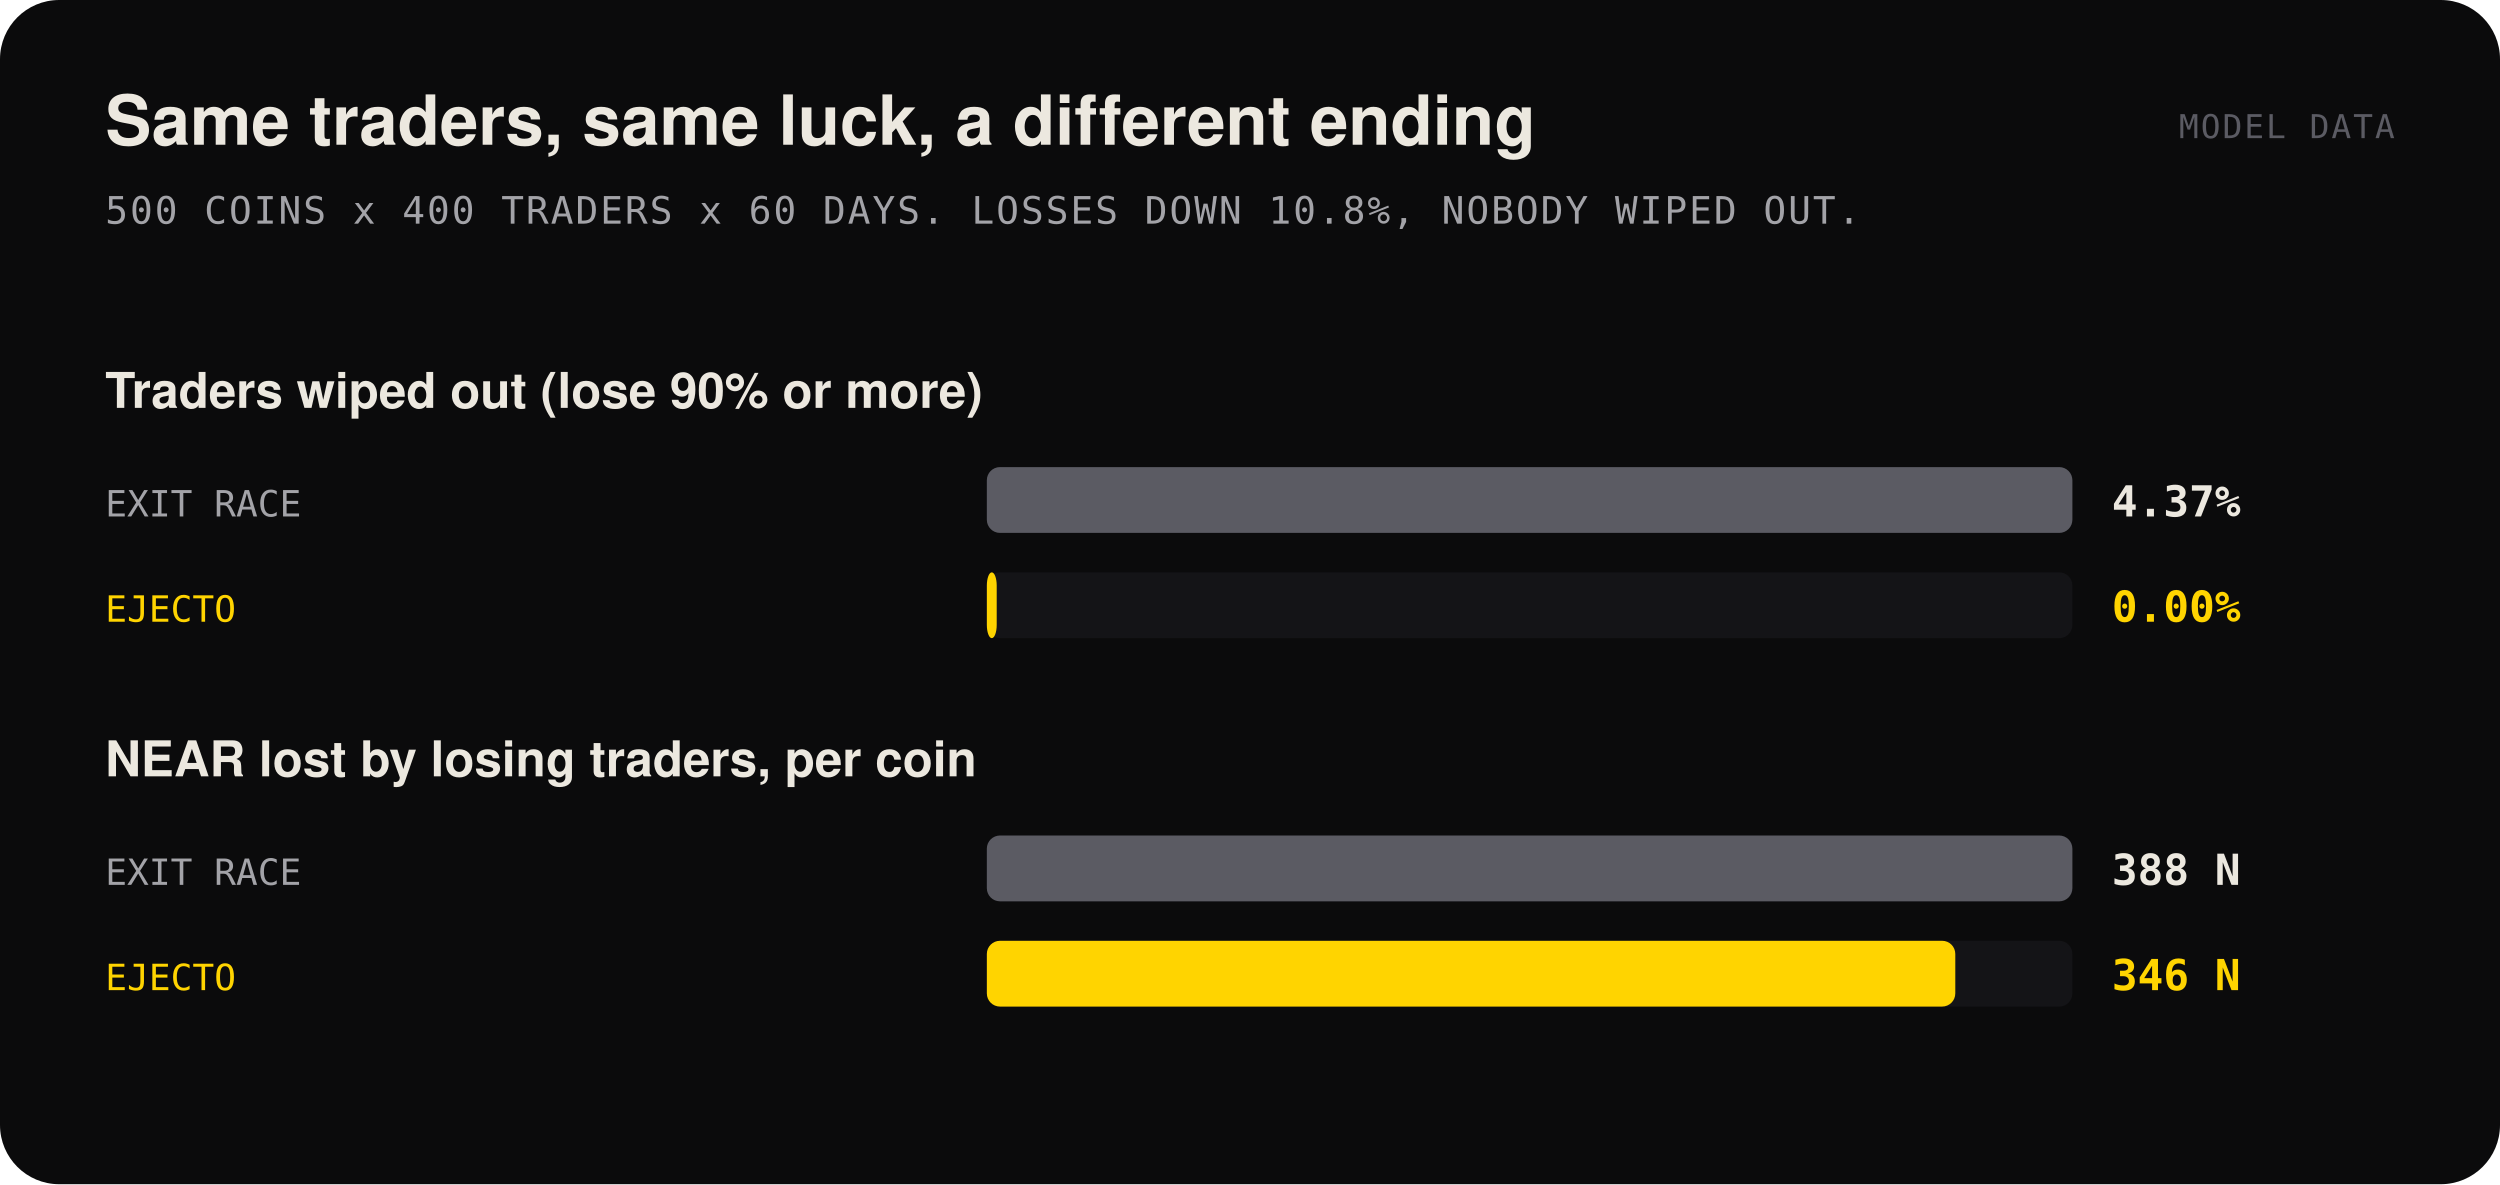
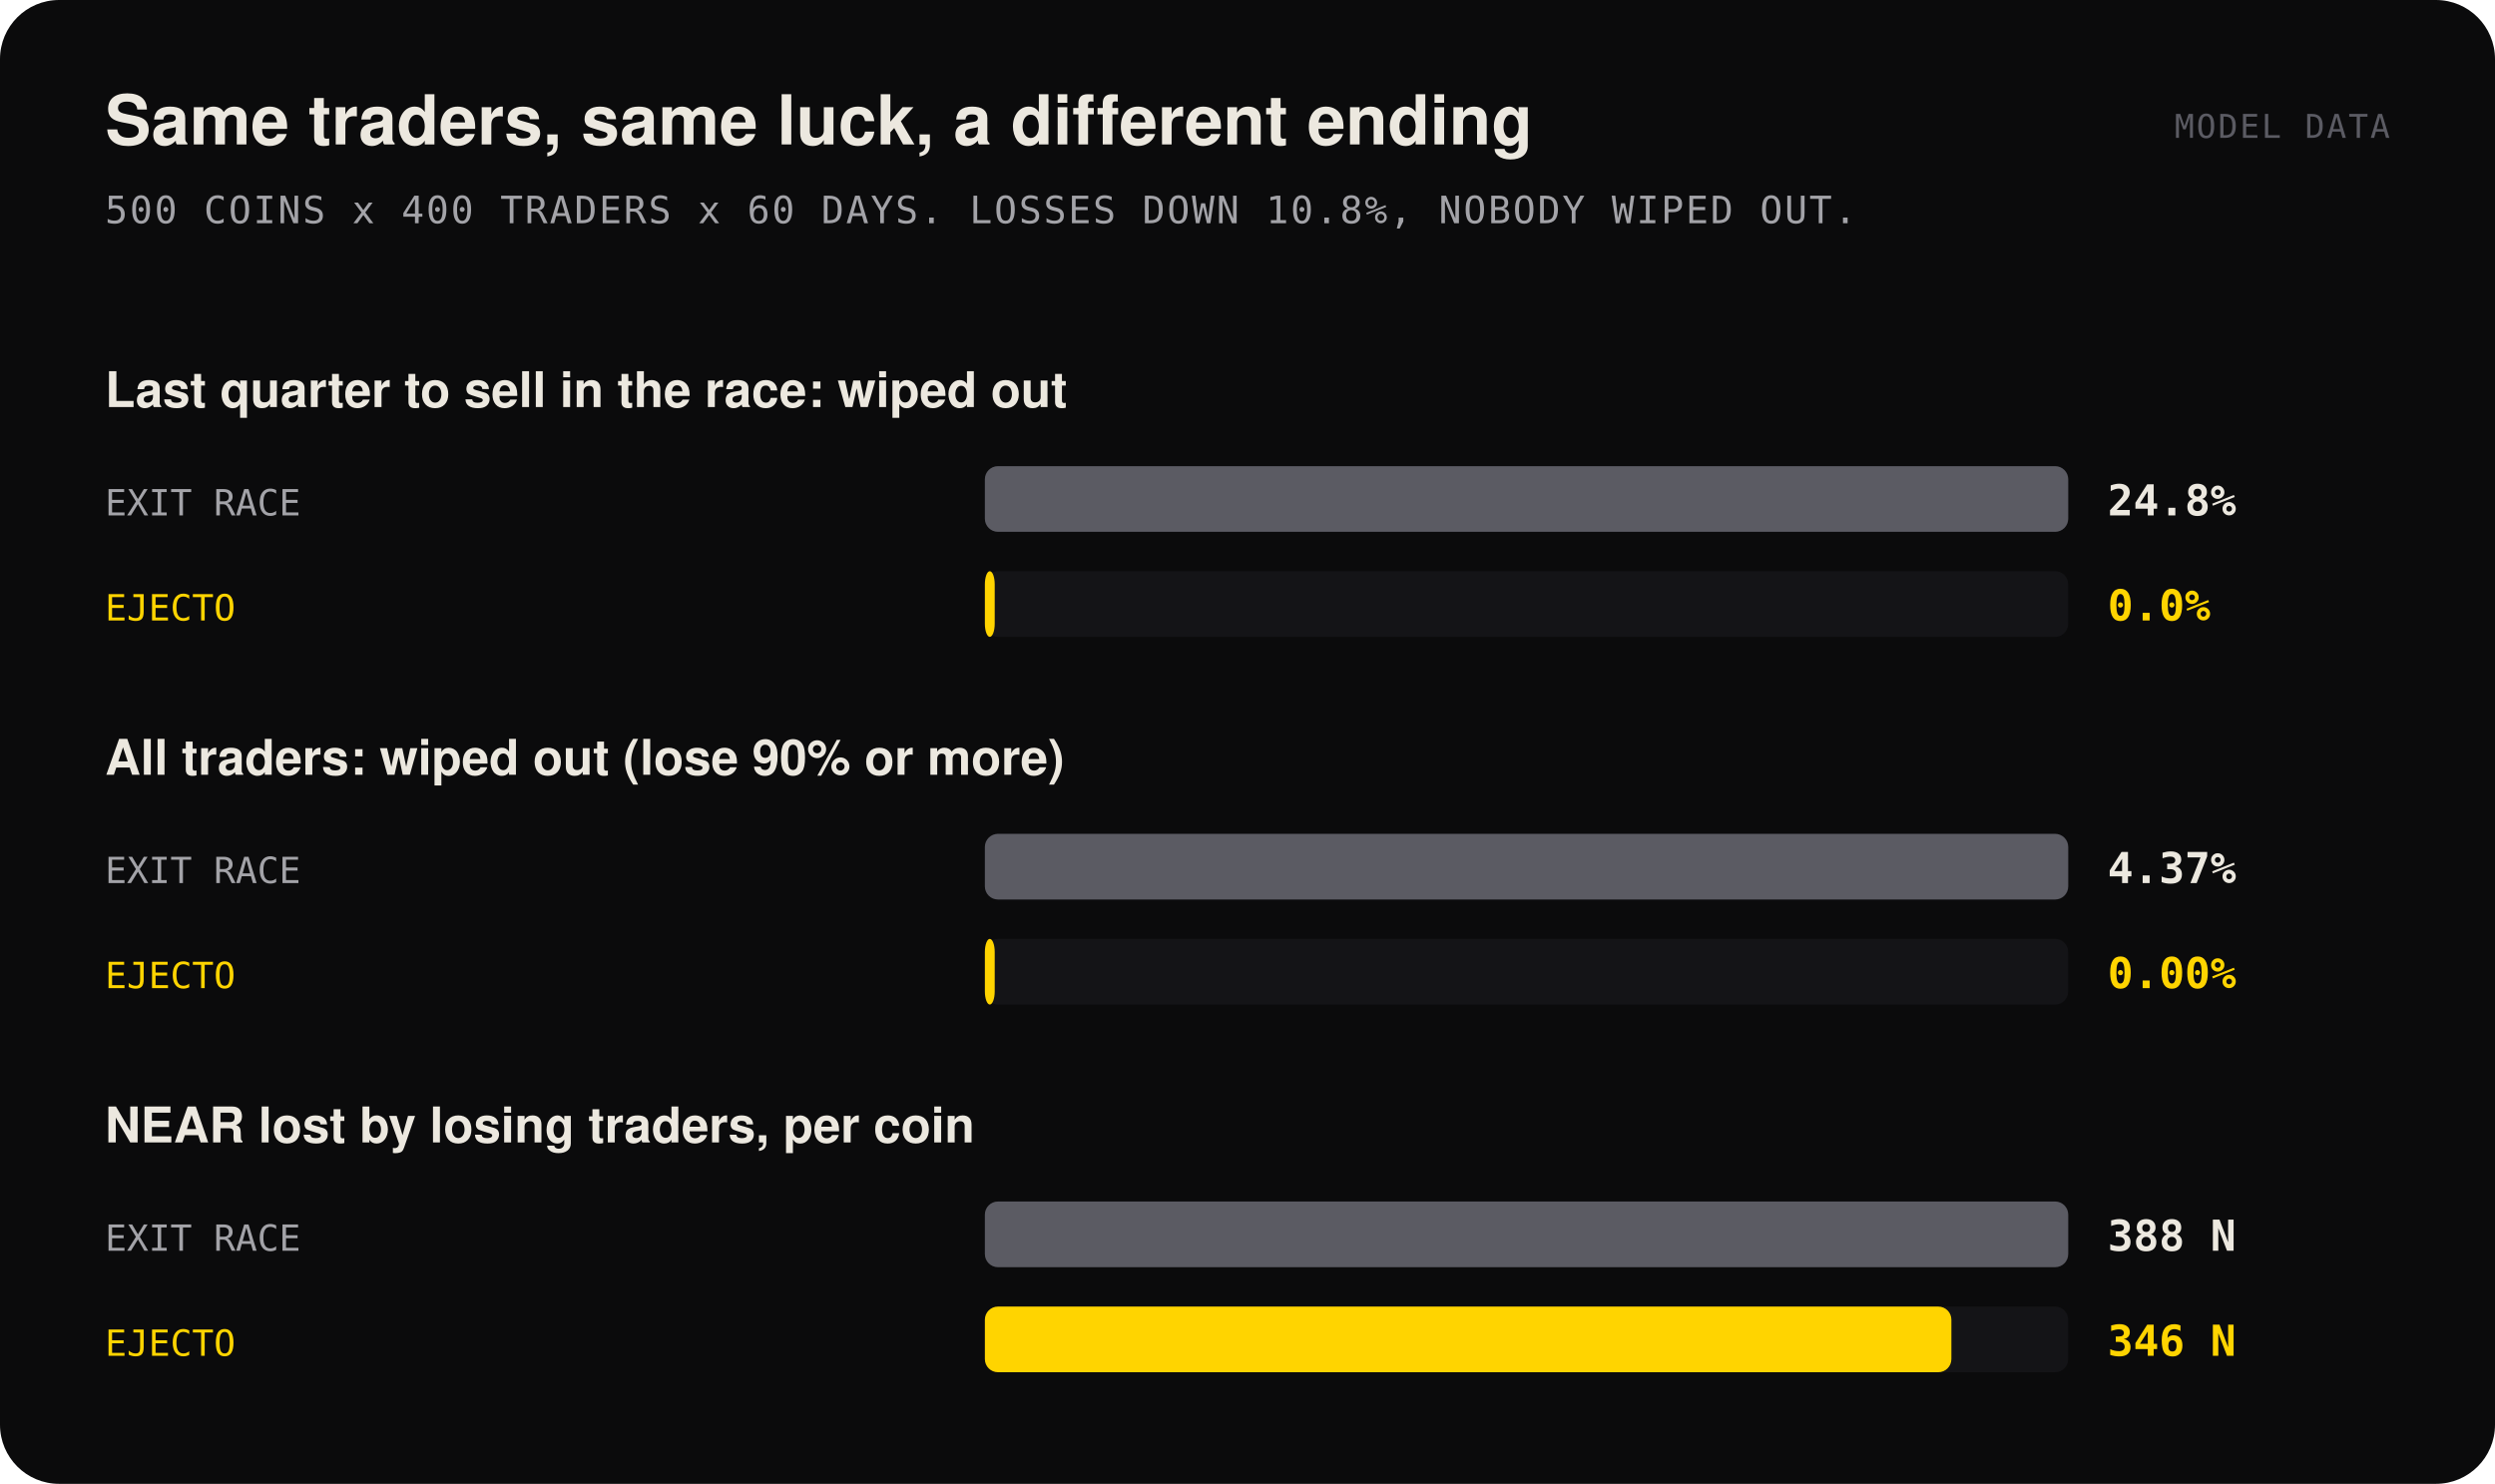
- <svg xmlns="http://www.w3.org/2000/svg" viewBox="0 0 760 360" width="760" height="360">
-   <rect width="760" height="360" rx="18" fill="#0b0b0c" />
+ <svg xmlns="http://www.w3.org/2000/svg" viewBox="0 0 760 452" width="760" height="452">
+   <rect width="760" height="452" rx="18" fill="#0b0b0c" />
  <text x="32" y="44" font-family="Helvetica Neue, Helvetica, Arial, sans-serif" font-size="21" font-weight="700" fill="#ece8df">Same traders, same luck, a different ending</text>
  <text x="32" y="68" font-family="SFMono-Regular, Menlo, Consolas, monospace" font-size="11.5" letter-spacing="0.6" fill="#a3a3a8">500 COINS x 400 TRADERS x 60 DAYS. LOSSES DOWN 10.8%, NOBODY WIPED OUT.</text>
-   <text x="32" y="124" font-family="Helvetica Neue, Helvetica, Arial, sans-serif" font-size="15" fill="#ece8df" font-weight="600">Traders wiped out (lose 90% or more)</text>
+   <text x="32" y="124" font-family="Helvetica Neue, Helvetica, Arial, sans-serif" font-size="15" fill="#ece8df" font-weight="600">Last quarter to sell in the race: wiped out</text>
  <text x="32" y="157" font-family="SFMono-Regular, Menlo, Consolas, monospace" font-size="11" fill="#a3a3a8">EXIT RACE</text>
  <rect x="300" y="142" width="330" height="20" rx="4" fill="#141417" />
  <rect x="300" y="142" width="330" height="20" rx="4" fill="#5b5b63" />
-   <text x="642" y="157" font-family="SFMono-Regular, Menlo, Consolas, monospace" font-size="13" fill="#ece8df" font-weight="700">4.37%</text>
+   <text x="642" y="157" font-family="SFMono-Regular, Menlo, Consolas, monospace" font-size="13" fill="#ece8df" font-weight="700">24.8%</text>
  <text x="32" y="189" font-family="SFMono-Regular, Menlo, Consolas, monospace" font-size="11" fill="#ffd400">EJECTO</text>
  <rect x="300" y="174" width="330" height="20" rx="4" fill="#141417" />
  <rect x="300" y="174" width="3" height="20" rx="4" fill="#ffd400" />
-   <text x="642" y="189" font-family="SFMono-Regular, Menlo, Consolas, monospace" font-size="13" fill="#ffd400" font-weight="700">0.00%</text>
-   <text x="32" y="236" font-family="Helvetica Neue, Helvetica, Arial, sans-serif" font-size="15" fill="#ece8df" font-weight="600">NEAR lost by losing traders, per coin</text>
+   <text x="642" y="189" font-family="SFMono-Regular, Menlo, Consolas, monospace" font-size="13" fill="#ffd400" font-weight="700">0.0%</text>
+   <text x="32" y="236" font-family="Helvetica Neue, Helvetica, Arial, sans-serif" font-size="15" fill="#ece8df" font-weight="600">All traders: wiped out (lose 90% or more)</text>
  <text x="32" y="269" font-family="SFMono-Regular, Menlo, Consolas, monospace" font-size="11" fill="#a3a3a8">EXIT RACE</text>
  <rect x="300" y="254" width="330" height="20" rx="4" fill="#141417" />
  <rect x="300" y="254" width="330" height="20" rx="4" fill="#5b5b63" />
-   <text x="642" y="269" font-family="SFMono-Regular, Menlo, Consolas, monospace" font-size="13" fill="#ece8df" font-weight="700">388 N</text>
+   <text x="642" y="269" font-family="SFMono-Regular, Menlo, Consolas, monospace" font-size="13" fill="#ece8df" font-weight="700">4.37%</text>
  <text x="32" y="301" font-family="SFMono-Regular, Menlo, Consolas, monospace" font-size="11" fill="#ffd400">EJECTO</text>
  <rect x="300" y="286" width="330" height="20" rx="4" fill="#141417" />
-   <rect x="300" y="286" width="294.41" height="20" rx="4" fill="#ffd400" />
-   <text x="642" y="301" font-family="SFMono-Regular, Menlo, Consolas, monospace" font-size="13" fill="#ffd400" font-weight="700">346 N</text>
+   <rect x="300" y="286" width="3" height="20" rx="4" fill="#ffd400" />
+   <text x="642" y="301" font-family="SFMono-Regular, Menlo, Consolas, monospace" font-size="13" fill="#ffd400" font-weight="700">0.00%</text>
+   <text x="32" y="348" font-family="Helvetica Neue, Helvetica, Arial, sans-serif" font-size="15" fill="#ece8df" font-weight="600">NEAR lost by losing traders, per coin</text>
+   <text x="32" y="381" font-family="SFMono-Regular, Menlo, Consolas, monospace" font-size="11" fill="#a3a3a8">EXIT RACE</text>
+   <rect x="300" y="366" width="330" height="20" rx="4" fill="#141417" />
+   <rect x="300" y="366" width="330" height="20" rx="4" fill="#5b5b63" />
+   <text x="642" y="381" font-family="SFMono-Regular, Menlo, Consolas, monospace" font-size="13" fill="#ece8df" font-weight="700">388 N</text>
+   <text x="32" y="413" font-family="SFMono-Regular, Menlo, Consolas, monospace" font-size="11" fill="#ffd400">EJECTO</text>
+   <rect x="300" y="398" width="330" height="20" rx="4" fill="#141417" />
+   <rect x="300" y="398" width="294.41" height="20" rx="4" fill="#ffd400" />
+   <text x="642" y="413" font-family="SFMono-Regular, Menlo, Consolas, monospace" font-size="13" fill="#ffd400" font-weight="700">346 N</text>
  <text x="728" y="42" text-anchor="end" font-family="SFMono-Regular, Menlo, Consolas, monospace" font-size="10" letter-spacing="0.6" fill="#5b5b63">MODEL DATA</text>
</svg>
